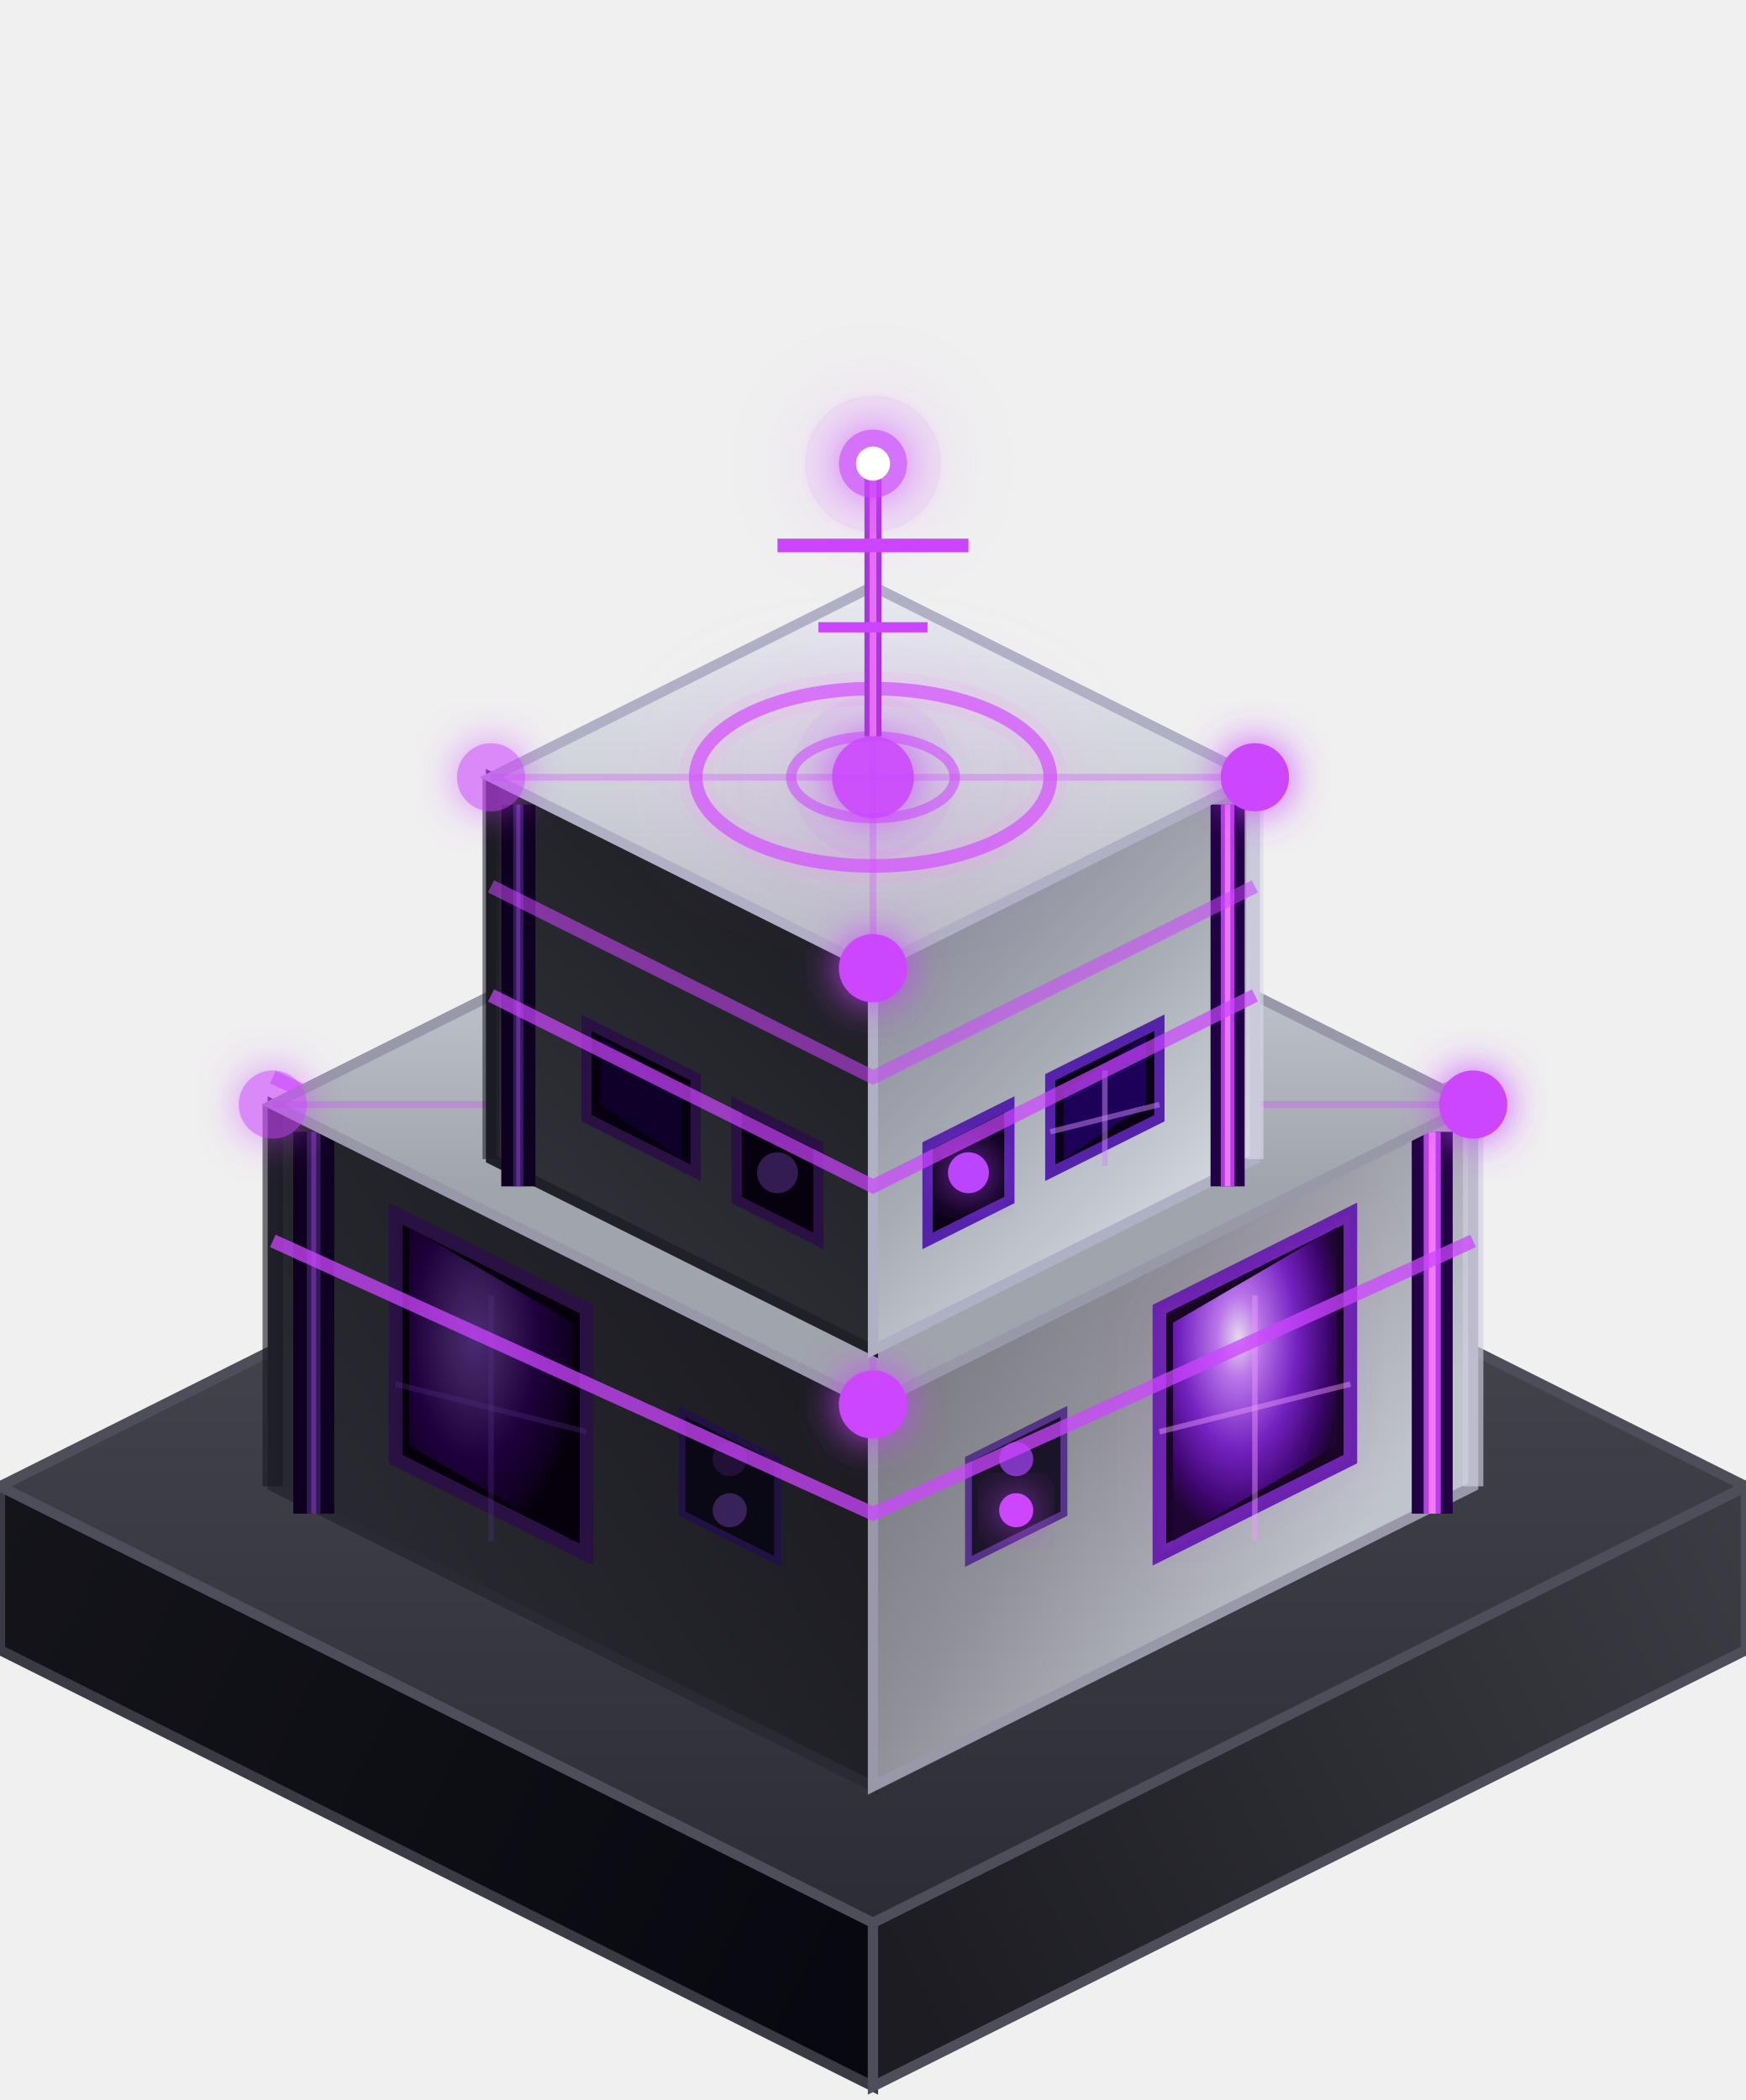
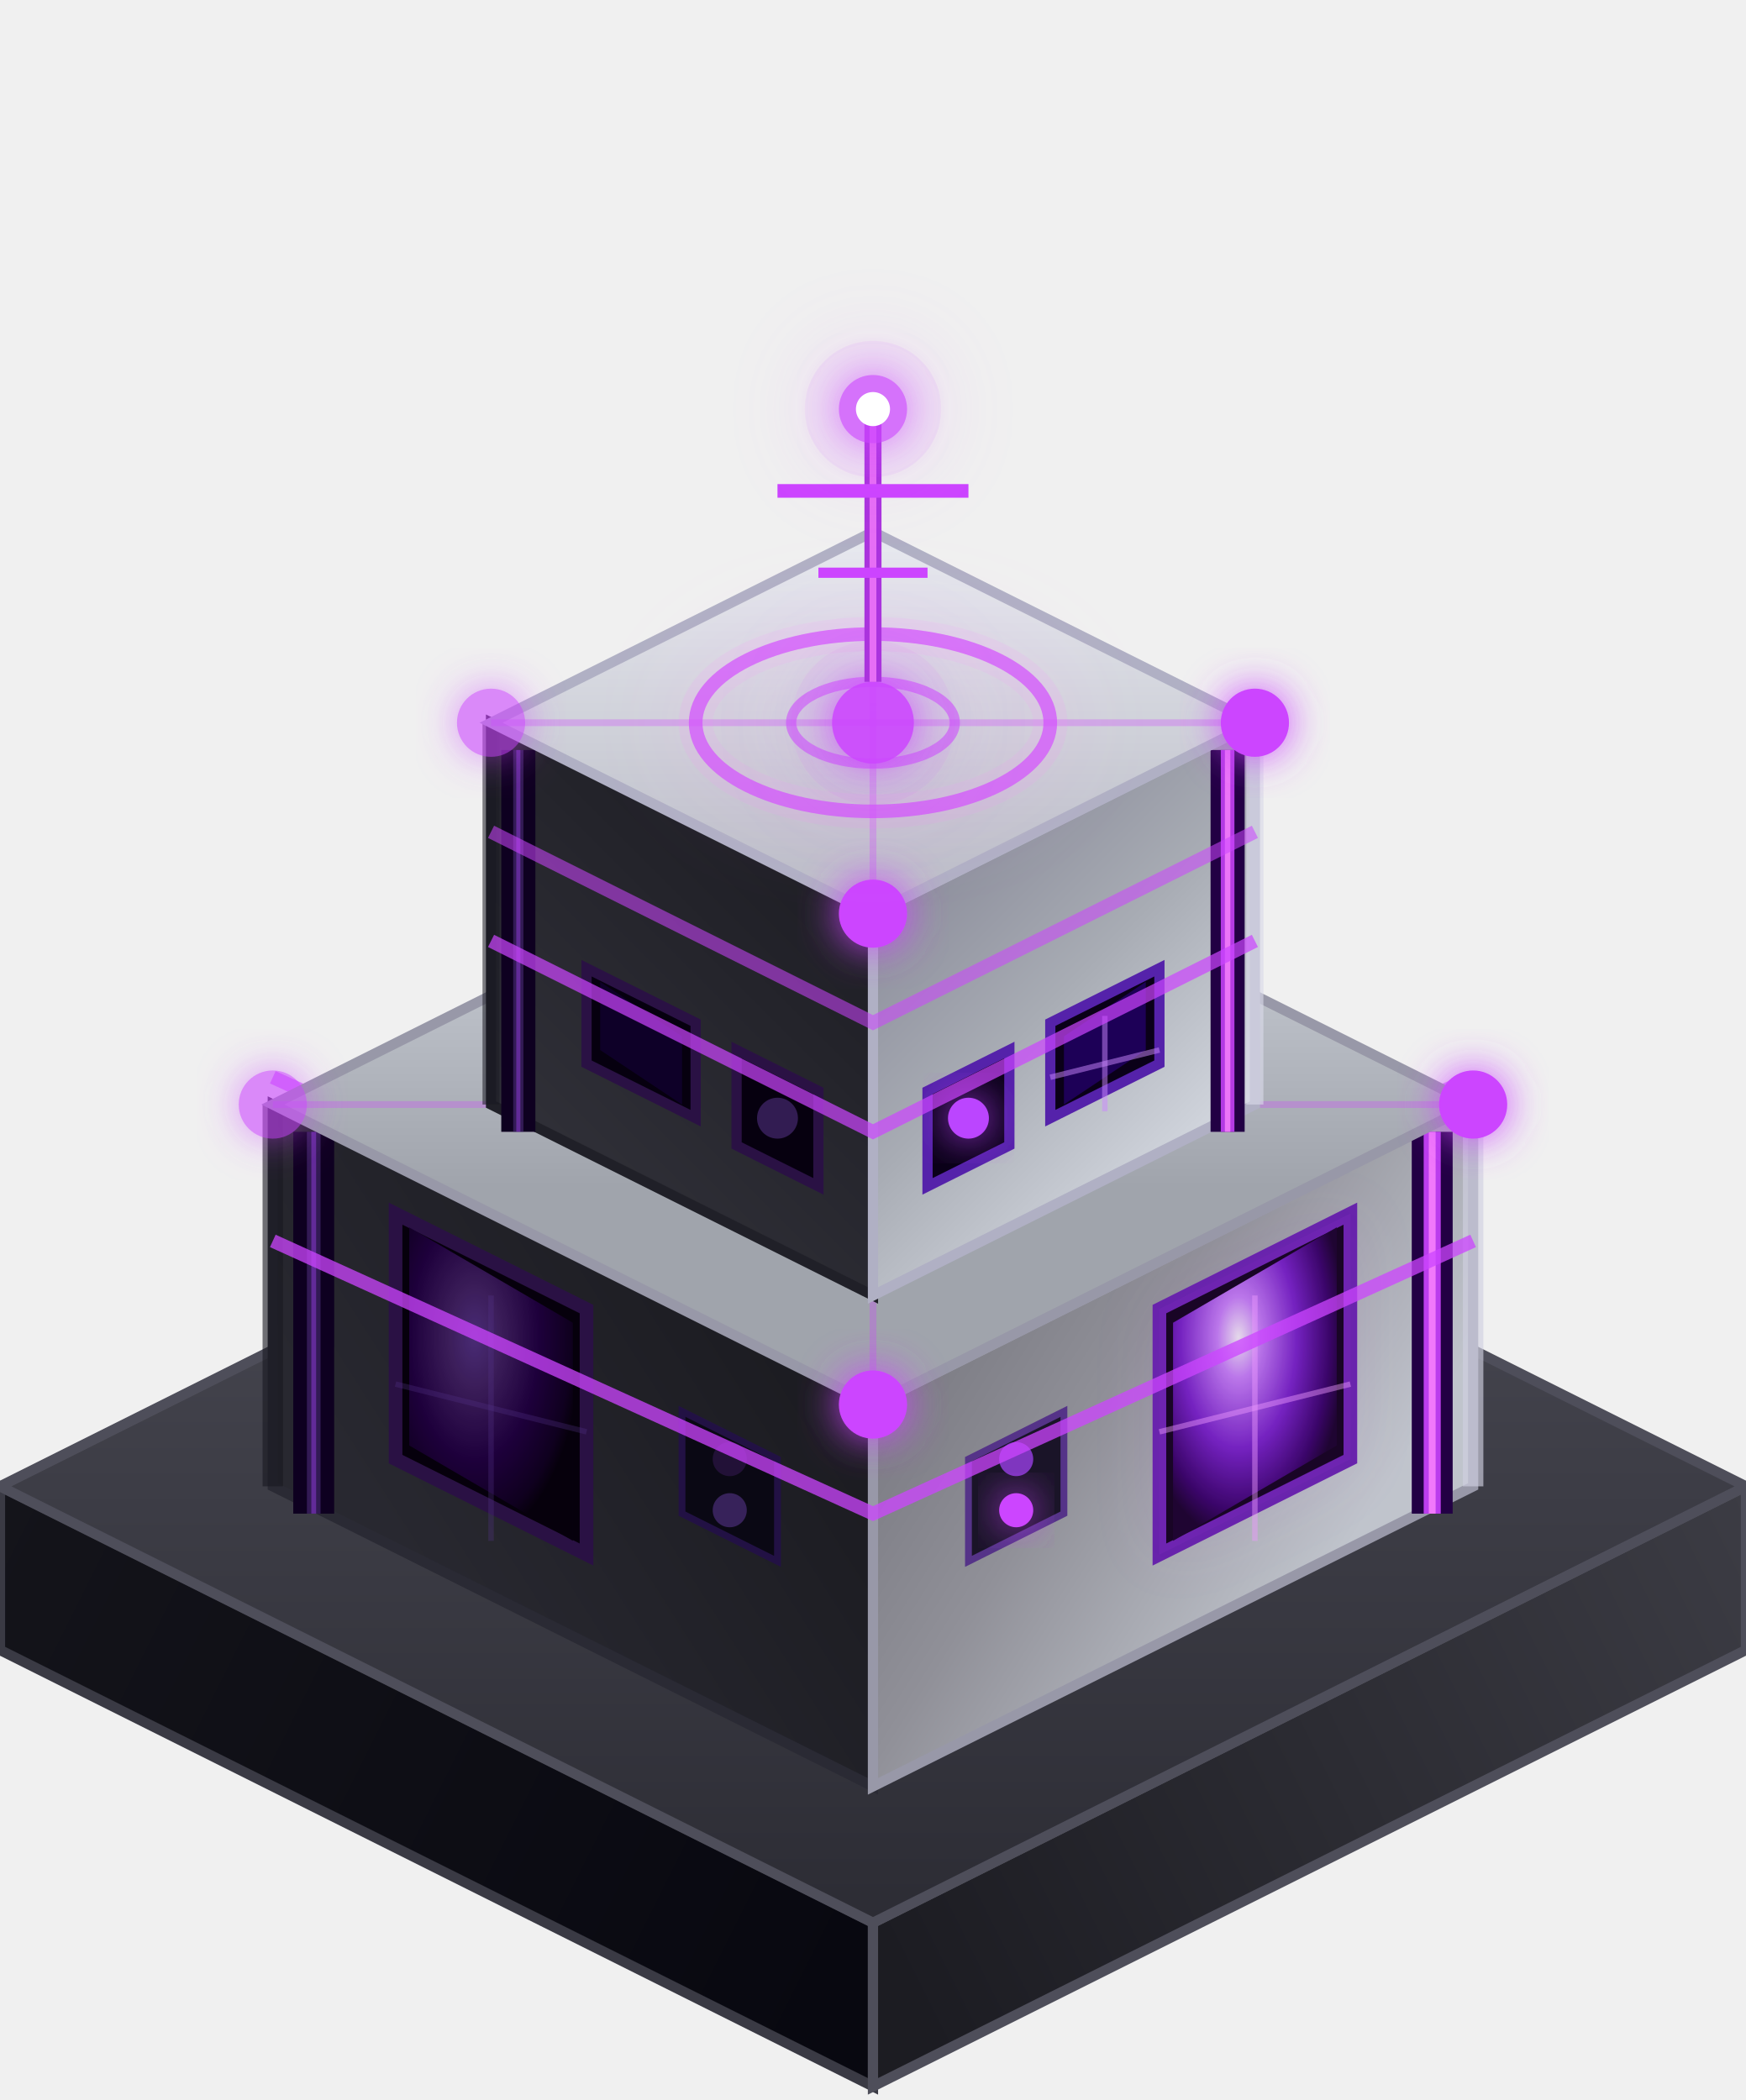
<svg xmlns="http://www.w3.org/2000/svg" viewBox="-128 -178 256 308" width="256" height="308">
  <defs>
    <linearGradient id="fR" gradientUnits="userSpaceOnUse" x1="128" y1="40" x2="0" y2="104">
      <stop offset="0%" stop-color="#3c3c44" />
      <stop offset="100%" stop-color="#1c1c22" />
    </linearGradient>
    <linearGradient id="fL" gradientUnits="userSpaceOnUse" x1="-128" y1="40" x2="0" y2="104">
      <stop offset="0%" stop-color="#14141a" />
      <stop offset="100%" stop-color="#080810" />
    </linearGradient>
    <linearGradient id="fT" gradientUnits="userSpaceOnUse" x1="0" y1="-24" x2="0" y2="104">
      <stop offset="0%" stop-color="#4e4e58" />
      <stop offset="100%" stop-color="#2c2c34" />
    </linearGradient>
    <linearGradient id="lR" gradientUnits="userSpaceOnUse" x1="88" y1="0" x2="0" y2="-56">
      <stop offset="0%" stop-color="#c0c4cc" />
      <stop offset="40%" stop-color="#909098" />
      <stop offset="100%" stop-color="#606068" />
    </linearGradient>
    <linearGradient id="lL" gradientUnits="userSpaceOnUse" x1="-88" y1="0" x2="0" y2="-56">
      <stop offset="0%" stop-color="#282830" />
      <stop offset="100%" stop-color="#141418" />
    </linearGradient>
    <linearGradient id="lT" gradientUnits="userSpaceOnUse" x1="0" y1="-80" x2="0" y2="-24">
      <stop offset="0%" stop-color="#d8dce4" />
      <stop offset="100%" stop-color="#a0a4ac" />
    </linearGradient>
    <linearGradient id="uR" gradientUnits="userSpaceOnUse" x1="56" y1="-44" x2="0" y2="-100">
      <stop offset="0%" stop-color="#d4d8e0" />
      <stop offset="40%" stop-color="#a8acb4" />
      <stop offset="100%" stop-color="#78788a" />
    </linearGradient>
    <linearGradient id="uL" gradientUnits="userSpaceOnUse" x1="-56" y1="-44" x2="0" y2="-100">
      <stop offset="0%" stop-color="#303038" />
      <stop offset="100%" stop-color="#18181e" />
    </linearGradient>
    <linearGradient id="uT" gradientUnits="userSpaceOnUse" x1="0" y1="-128" x2="0" y2="-72">
      <stop offset="0%" stop-color="#e8eaf0" />
      <stop offset="100%" stop-color="#b8bac4" />
    </linearGradient>
    <radialGradient id="reactor" cx="40%" cy="35%" r="65%">
      <stop offset="0%" stop-color="#ffffff" />
      <stop offset="20%" stop-color="#cc88ff" />
      <stop offset="55%" stop-color="#7722cc" />
      <stop offset="85%" stop-color="#330066" />
      <stop offset="100%" stop-color="#110022" />
    </radialGradient>
    <radialGradient id="reactorDim" cx="40%" cy="35%" r="65%">
      <stop offset="0%" stop-color="#553388" />
      <stop offset="25%" stop-color="#442266" />
      <stop offset="60%" stop-color="#220044" />
      <stop offset="90%" stop-color="#110022" />
      <stop offset="100%" stop-color="#06000c" />
    </radialGradient>
    <linearGradient id="conduit" gradientUnits="userSpaceOnUse" x1="0" y1="0" x2="0" y2="-130">
      <stop offset="0%" stop-color="#cc44ff" />
      <stop offset="50%" stop-color="#8822cc" />
      <stop offset="100%" stop-color="#441188" />
    </linearGradient>
    <filter id="glow" x="-60%" y="-60%" width="220%" height="220%">
      <feGaussianBlur stdDeviation="3" result="blur" />
      <feMerge>
        <feMergeNode in="blur" />
        <feMergeNode in="SourceGraphic" />
      </feMerge>
    </filter>
    <filter id="coreglow" x="-80%" y="-80%" width="260%" height="260%">
      <feGaussianBlur stdDeviation="5" result="blur" />
      <feMerge>
        <feMergeNode in="blur" />
        <feMergeNode in="SourceGraphic" />
      </feMerge>
    </filter>
    <filter id="softglow" x="-80%" y="-80%" width="260%" height="260%">
      <feGaussianBlur stdDeviation="6" result="blur" />
      <feMerge>
        <feMergeNode in="blur" />
        <feMergeNode in="SourceGraphic" />
      </feMerge>
    </filter>
  </defs>
  <polygon points="-128,64 0,128 0,104 -128,40" fill="url(#fL)" stroke="#3a3a44" stroke-width="1.5" />
  <polygon points="128,64 0,128 0,104 128,40" fill="url(#fR)" stroke="#4e4e5a" stroke-width="1.5" />
  <polygon points="0,-24 128,40 0,104 -128,40" fill="url(#fT)" stroke="#4e4e5a" stroke-width="1.5" />
  <g transform="translate(0, 20)">
    <polygon points="-88,20 0,64 0,8 -88,-36" fill="url(#lL)" stroke="#2a2a34" stroke-width="1.5" />
    <line x1="-88" y1="20" x2="-88" y2="-36" stroke="#181820" stroke-width="3" opacity="0.6" />
    <polygon points="-70,16 -42,30 -42,-6 -70,-20" fill="#06000c" stroke="#2a1144" stroke-width="2" />
    <polygon points="-68,14 -44,28 -44,-4 -68,-18" fill="url(#reactorDim)" opacity="0.85" />
    <line x1="-56" y1="28" x2="-56" y2="-8" stroke="#553388" stroke-width="0.8" opacity="0.3" />
    <line x1="-70" y1="5" x2="-42" y2="12" stroke="#553388" stroke-width="0.8" opacity="0.3" />
    <polygon points="-28,24 -14,31 -14,16 -28,9" fill="#0a0814" stroke="#221144" stroke-width="1" />
    <circle cx="-21" cy="23.5" r="2.5" fill="#553388" opacity="0.6" />
    <circle cx="-21" cy="16" r="2.5" fill="#3a1a5a" opacity="0.5" />
    <line x1="-82" y1="24" x2="-82" y2="-32" stroke="#0e0020" stroke-width="6" />
    <line x1="-82" y1="24" x2="-82" y2="-32" stroke="#553388" stroke-width="2" opacity="0.5" />
    <line x1="-82" y1="24" x2="-82" y2="-32" stroke="#aa44ff" stroke-width="0.7" opacity="0.4" />
    <polygon points="88,20 0,64 0,8 88,-36" fill="url(#lR)" stroke="#9898a8" stroke-width="1.5" />
    <line x1="88" y1="20" x2="88" y2="-36" stroke="#d0d0e0" stroke-width="3" opacity="0.65" />
    <polygon points="70,16 42,30 42,-6 70,-20" fill="#0a0014" stroke="#6622aa" stroke-width="2" />
    <polygon points="68,14 44,28 44,-4 68,-18" fill="url(#reactor)" opacity="0.9" />
    <polygon points="70,16 42,30 42,-6 70,-20" fill="#cc44ff" opacity="0.08" filter="url(#coreglow)" />
    <line x1="56" y1="28" x2="56" y2="-8" stroke="#ee99ff" stroke-width="0.8" opacity="0.45" />
    <line x1="70" y1="5" x2="42" y2="12" stroke="#ee99ff" stroke-width="0.8" opacity="0.45" />
    <polygon points="28,24 14,31 14,16 28,9" fill="#1a1428" stroke="#553388" stroke-width="1" />
    <circle cx="21" cy="23.5" r="2.5" fill="#cc44ff" filter="url(#glow)" />
    <circle cx="21" cy="16" r="2.5" fill="#aa44ff" opacity="0.7" />
    <line x1="82" y1="24" x2="82" y2="-32" stroke="#220044" stroke-width="6" />
    <line x1="82" y1="24" x2="82" y2="-32" stroke="#cc44ff" stroke-width="2.5" opacity="0.9" />
    <line x1="82" y1="24" x2="82" y2="-32" stroke="#ff88ff" stroke-width="1" opacity="0.8" />
    <line x1="82" y1="24" x2="82" y2="-32" stroke="#cc44ff" stroke-width="8" opacity="0.15" filter="url(#coreglow)" />
    <polyline points="88,-16 0,24 -88,-16" stroke="#cc44ff" stroke-width="2" fill="none" opacity="0.75" />
    <polyline points="88,-40 0,0  -88,-40" stroke="#cc44ff" stroke-width="2" fill="none" opacity="0.6" />
    <polygon points="0,-80 88,-36 0,8 -88,-36" fill="url(#lT)" stroke="#9898a8" stroke-width="1.5" />
    <line x1="0" y1="-80" x2="0" y2="8" stroke="#cc44ff" stroke-width="1" opacity="0.3" />
    <line x1="-88" y1="-36" x2="88" y2="-36" stroke="#cc44ff" stroke-width="1" opacity="0.3" />
    <circle cx="88" cy="-36" r="5" fill="#cc44ff" filter="url(#glow)" />
    <circle cx="-88" cy="-36" r="5" fill="#cc44ff" filter="url(#glow)" opacity="0.6" />
    <circle cx="0" cy="8" r="5" fill="#cc44ff" filter="url(#glow)" />
  </g>
-   <g transform="translate(0, 36)">
+   <g transform="translate(0, 28)">
    <polygon points="-56,-44 0,-16 0,-72 -56,-100" fill="url(#uL)" stroke="#202028" stroke-width="1.5" />
    <line x1="-56" y1="-44" x2="-56" y2="-100" stroke="#181820" stroke-width="2.5" opacity="0.55" />
    <line x1="-52" y1="-40" x2="-52" y2="-96" stroke="#0e0020" stroke-width="5" />
    <line x1="-52" y1="-40" x2="-52" y2="-96" stroke="#553388" stroke-width="1.5" opacity="0.5" />
    <line x1="-52" y1="-40" x2="-52" y2="-96" stroke="#aa44ff" stroke-width="0.6" opacity="0.4" />
    <polygon points="-42,-50 -26,-42 -26,-56 -42,-64" fill="#06000f" stroke="#2a1144" stroke-width="1.5" />
    <polygon points="-40,-52 -28,-44 -28,-54 -40,-62" fill="#110033" opacity="0.7" />
    <polygon points="-20,-38 -8,-32 -8,-46 -20,-52" fill="#06000f" stroke="#2a1144" stroke-width="1.5" />
    <circle cx="-14" cy="-42" r="3" fill="#553388" opacity="0.55" />
    <polygon points="56,-44 0,-16 0,-72 56,-100" fill="url(#uR)" stroke="#b0b0c4" stroke-width="1.5" />
    <line x1="56" y1="-44" x2="56" y2="-100" stroke="#d8d8e8" stroke-width="2.5" opacity="0.65" />
    <line x1="52" y1="-40" x2="52" y2="-96" stroke="#220044" stroke-width="5" />
    <line x1="52" y1="-40" x2="52" y2="-96" stroke="#cc44ff" stroke-width="2" opacity="0.85" />
    <line x1="52" y1="-40" x2="52" y2="-96" stroke="#ff88ff" stroke-width="0.8" opacity="0.75" />
    <line x1="52" y1="-40" x2="52" y2="-96" stroke="#cc44ff" stroke-width="7" opacity="0.12" filter="url(#coreglow)" />
    <polygon points="42,-50 26,-42 26,-56 42,-64" fill="#0a0018" stroke="#5522aa" stroke-width="1.5" />
    <polygon points="40,-52 28,-44 28,-54 40,-62" fill="#220066" opacity="0.8" />
    <line x1="34" y1="-43" x2="34" y2="-57" stroke="#cc88ff" stroke-width="0.8" opacity="0.5" />
    <line x1="42" y1="-52" x2="26" y2="-48" stroke="#cc88ff" stroke-width="0.8" opacity="0.5" />
    <polygon points="20,-38 8,-32 8,-46 20,-52" fill="#0a0018" stroke="#5522aa" stroke-width="1.5" />
    <circle cx="14" cy="-42" r="3" fill="#bb44ff" filter="url(#glow)" />
    <polyline points="56,-68 0,-40 -56,-68" stroke="#cc44ff" stroke-width="2" fill="none" opacity="0.7" />
    <polyline points="56,-84 0,-56 -56,-84" stroke="#cc44ff" stroke-width="2" fill="none" opacity="0.55" />
    <polygon points="0,-128 56,-100 0,-72 -56,-100" fill="url(#uT)" stroke="#b0b0c4" stroke-width="1.5" />
    <line x1="0" y1="-128" x2="0" y2="-72" stroke="#cc44ff" stroke-width="1" opacity="0.3" />
    <line x1="-56" y1="-100" x2="56" y2="-100" stroke="#cc44ff" stroke-width="1" opacity="0.3" />
    <circle cx="56" cy="-100" r="5" fill="#cc44ff" filter="url(#glow)" />
    <circle cx="-56" cy="-100" r="5" fill="#cc44ff" filter="url(#glow)" opacity="0.6" />
    <circle cx="0" cy="-72" r="5" fill="#cc44ff" filter="url(#glow)" />
    <g transform="translate(0, 28)">
      <ellipse cx="0" cy="-128" rx="26" ry="13" fill="none" stroke="#cc44ff" stroke-width="2" opacity="0.7" />
      <ellipse cx="0" cy="-128" rx="26" ry="13" fill="none" stroke="#ff88ff" stroke-width="5" opacity="0.15" filter="url(#softglow)" />
      <ellipse cx="0" cy="-128" rx="12" ry="6" fill="none" stroke="#cc44ff" stroke-width="1.5" opacity="0.55" />
      <circle cx="0" cy="-128" r="6" fill="#cc44ff" opacity="0.9" filter="url(#glow)" />
      <circle cx="0" cy="-128" r="12" fill="#cc44ff" opacity="0.1" filter="url(#softglow)" />
      <line x1="0" y1="-134" x2="0" y2="-174" stroke="#aa33dd" stroke-width="2.5" />
      <line x1="0" y1="-134" x2="0" y2="-174" stroke="#ff88ff" stroke-width="1" opacity="0.7" />
      <line x1="-14" y1="-162" x2="14" y2="-162" stroke="#cc44ff" stroke-width="2" />
      <line x1="-8" y1="-150" x2="8" y2="-150" stroke="#cc44ff" stroke-width="1.5" />
      <circle cx="0" cy="-174" r="10" fill="#cc44ff" opacity="0.12" filter="url(#softglow)" />
      <circle cx="0" cy="-174" r="5" fill="#cc44ff" opacity="0.7" filter="url(#glow)" />
      <circle cx="0" cy="-174" r="2.5" fill="#ffffff" />
    </g>
  </g>
</svg>
